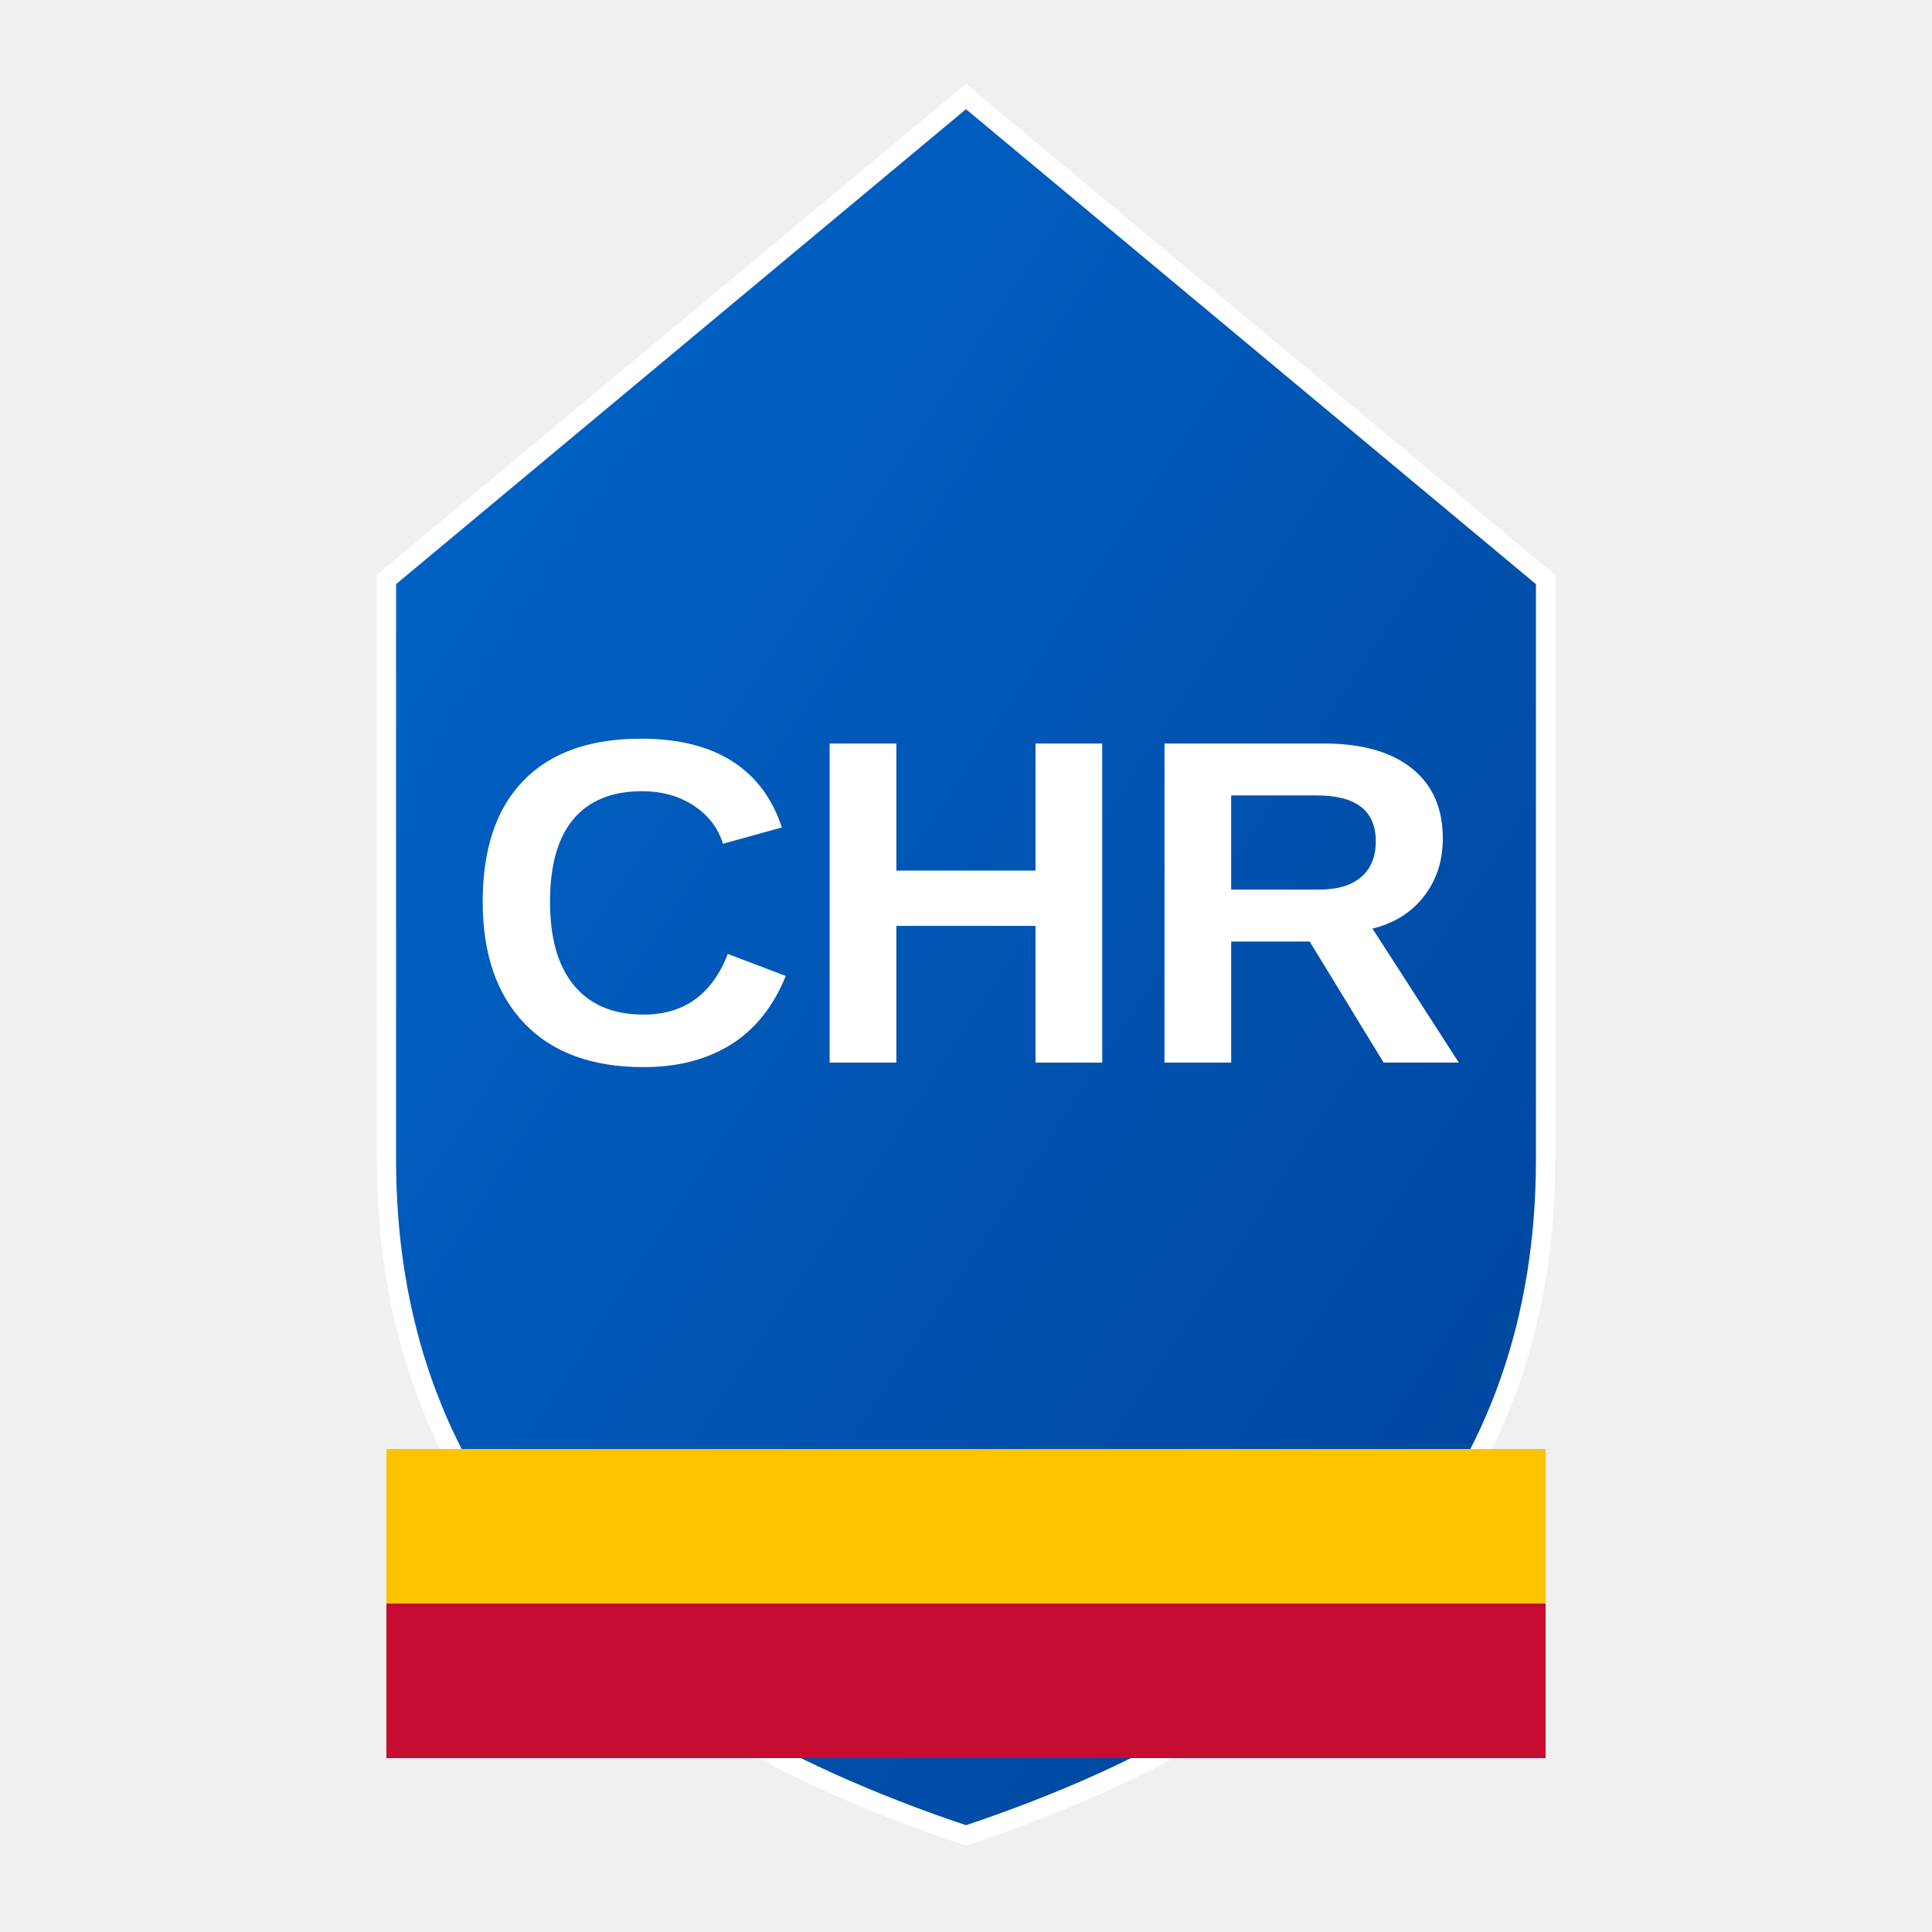
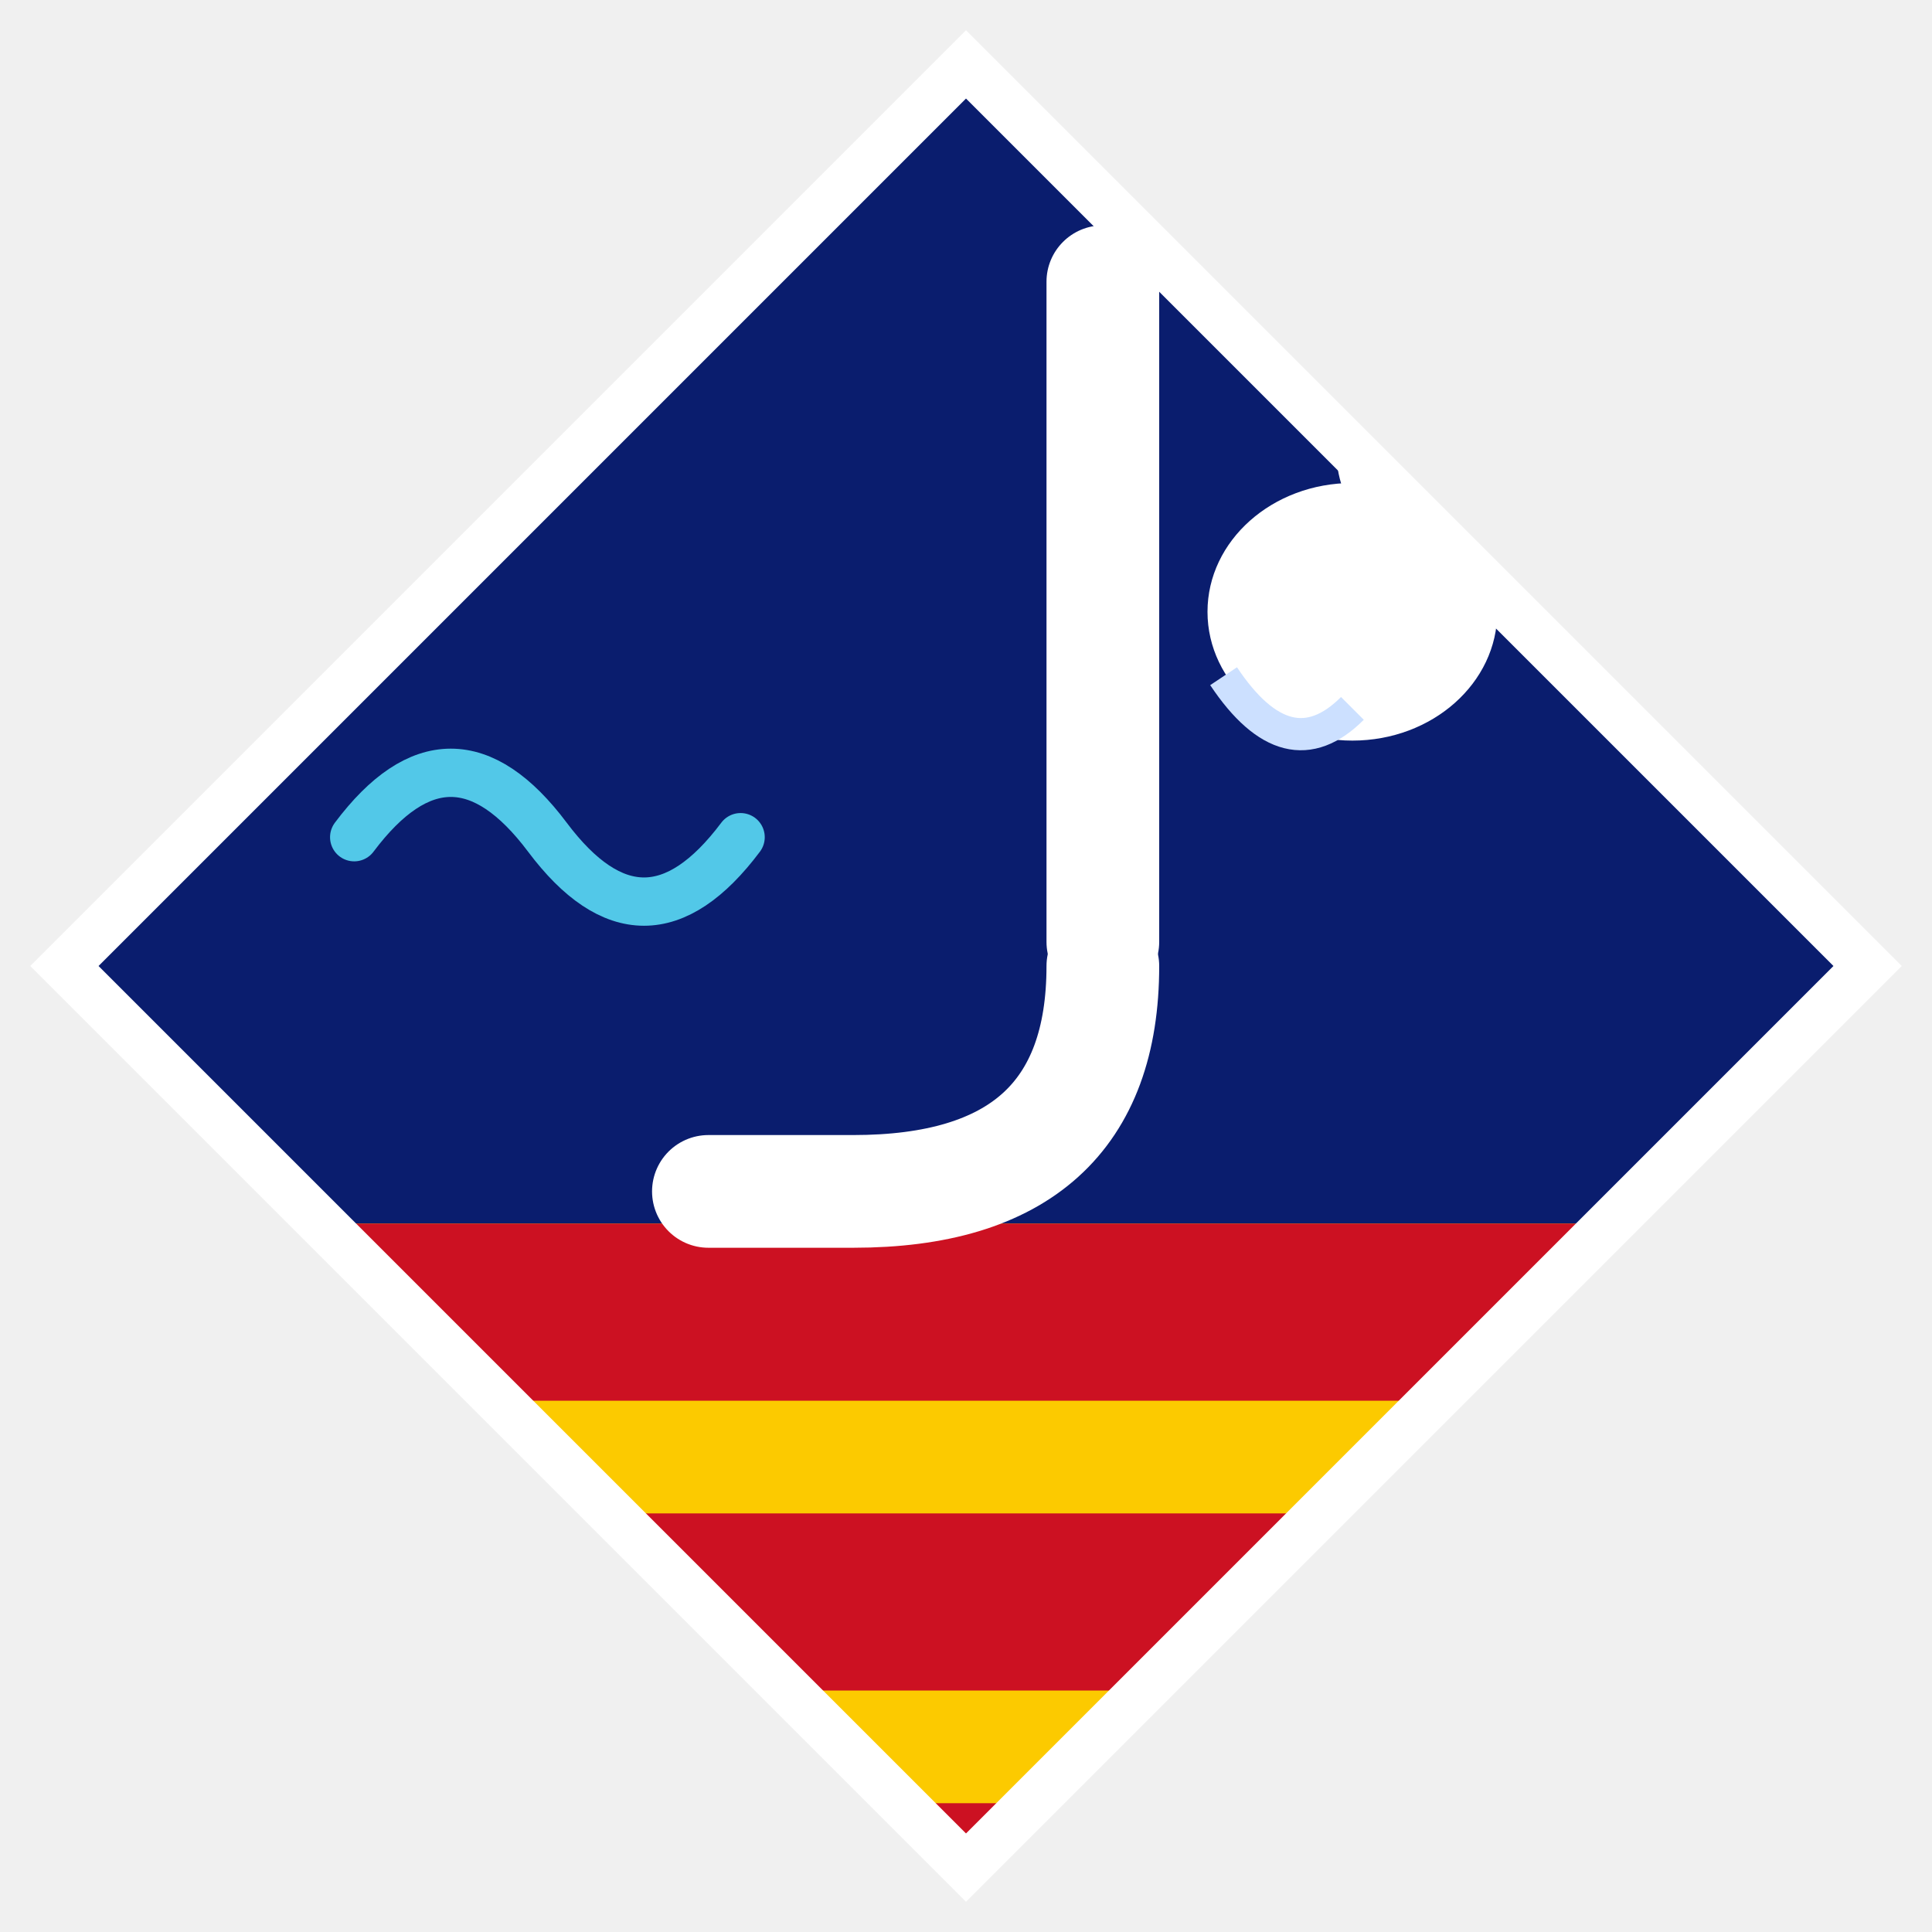
- <svg xmlns="http://www.w3.org/2000/svg" viewBox="0 0 100 100">
+ <svg xmlns="http://www.w3.org/2000/svg" viewBox="0 0 120 120">
  <defs>
-     <linearGradient id="chrGrad" x1="0%" y1="0%" x2="100%" y2="100%">
-       <stop offset="0%" style="stop-color:#0066cc;stop-opacity:1" />
-       <stop offset="100%" style="stop-color:#004399;stop-opacity:1" />
-     </linearGradient>
+     <clipPath id="chr-clip">
+       <polygon points="60,4 116,60 60,116 4,60" />
+     </clipPath>
  </defs>
-   <path d="M 50 5 L 80 30 L 80 60 Q 80 85 50 95 Q 20 85 20 60 L 20 30 Z" fill="url(#chrGrad)" stroke="#fff" stroke-width="1" />
-   <text x="50" y="55" font-size="24" font-weight="bold" fill="white" text-anchor="middle" font-family="Arial">CHR</text>
-   <rect x="20" y="75" width="60" height="8" fill="#FFC400" />
-   <rect x="20" y="83" width="60" height="8" fill="#C60C30" />
+   <polygon points="60,4 116,60 60,116 4,60" fill="#0a1d6e" />
+   <g clip-path="url(#chr-clip)">
+     <rect x="0" y="76" width="120" height="44" fill="#FCCA00" />
+     <rect x="0" y="76" width="120" height="11" fill="#CC1122" />
+     <rect x="0" y="94" width="120" height="11" fill="#CC1122" />
+     <rect x="0" y="112" width="120" height="8" fill="#CC1122" />
+     <rect x="65" y="14" width="7" height="48" rx="3.5" fill="white" />
+     <path d="M 68.5 60 Q 68.5 74 53 74 L 44 74" stroke="white" stroke-width="7" fill="none" stroke-linecap="round" />
+     <path d="M 22 52 Q 28 44 34 52 Q 40 60 46 52" stroke="#52C8E8" stroke-width="3" fill="none" stroke-linecap="round" />
+     <ellipse cx="84" cy="38" rx="9" ry="8" fill="white" />
+     <circle cx="90" cy="28" r="7" fill="white" />
+     <polygon points="97,27 103,29 97,32" fill="#FCCA00" />
+     <circle cx="93" cy="27" r="2" fill="#0a1d6e" />
+     <path d="M 76 42 Q 80 48 84 44" stroke="#cce0ff" stroke-width="2" fill="none" />
+   </g>
+   <polygon points="60,4 116,60 60,116 4,60" fill="none" stroke="white" stroke-width="3" />
</svg>
